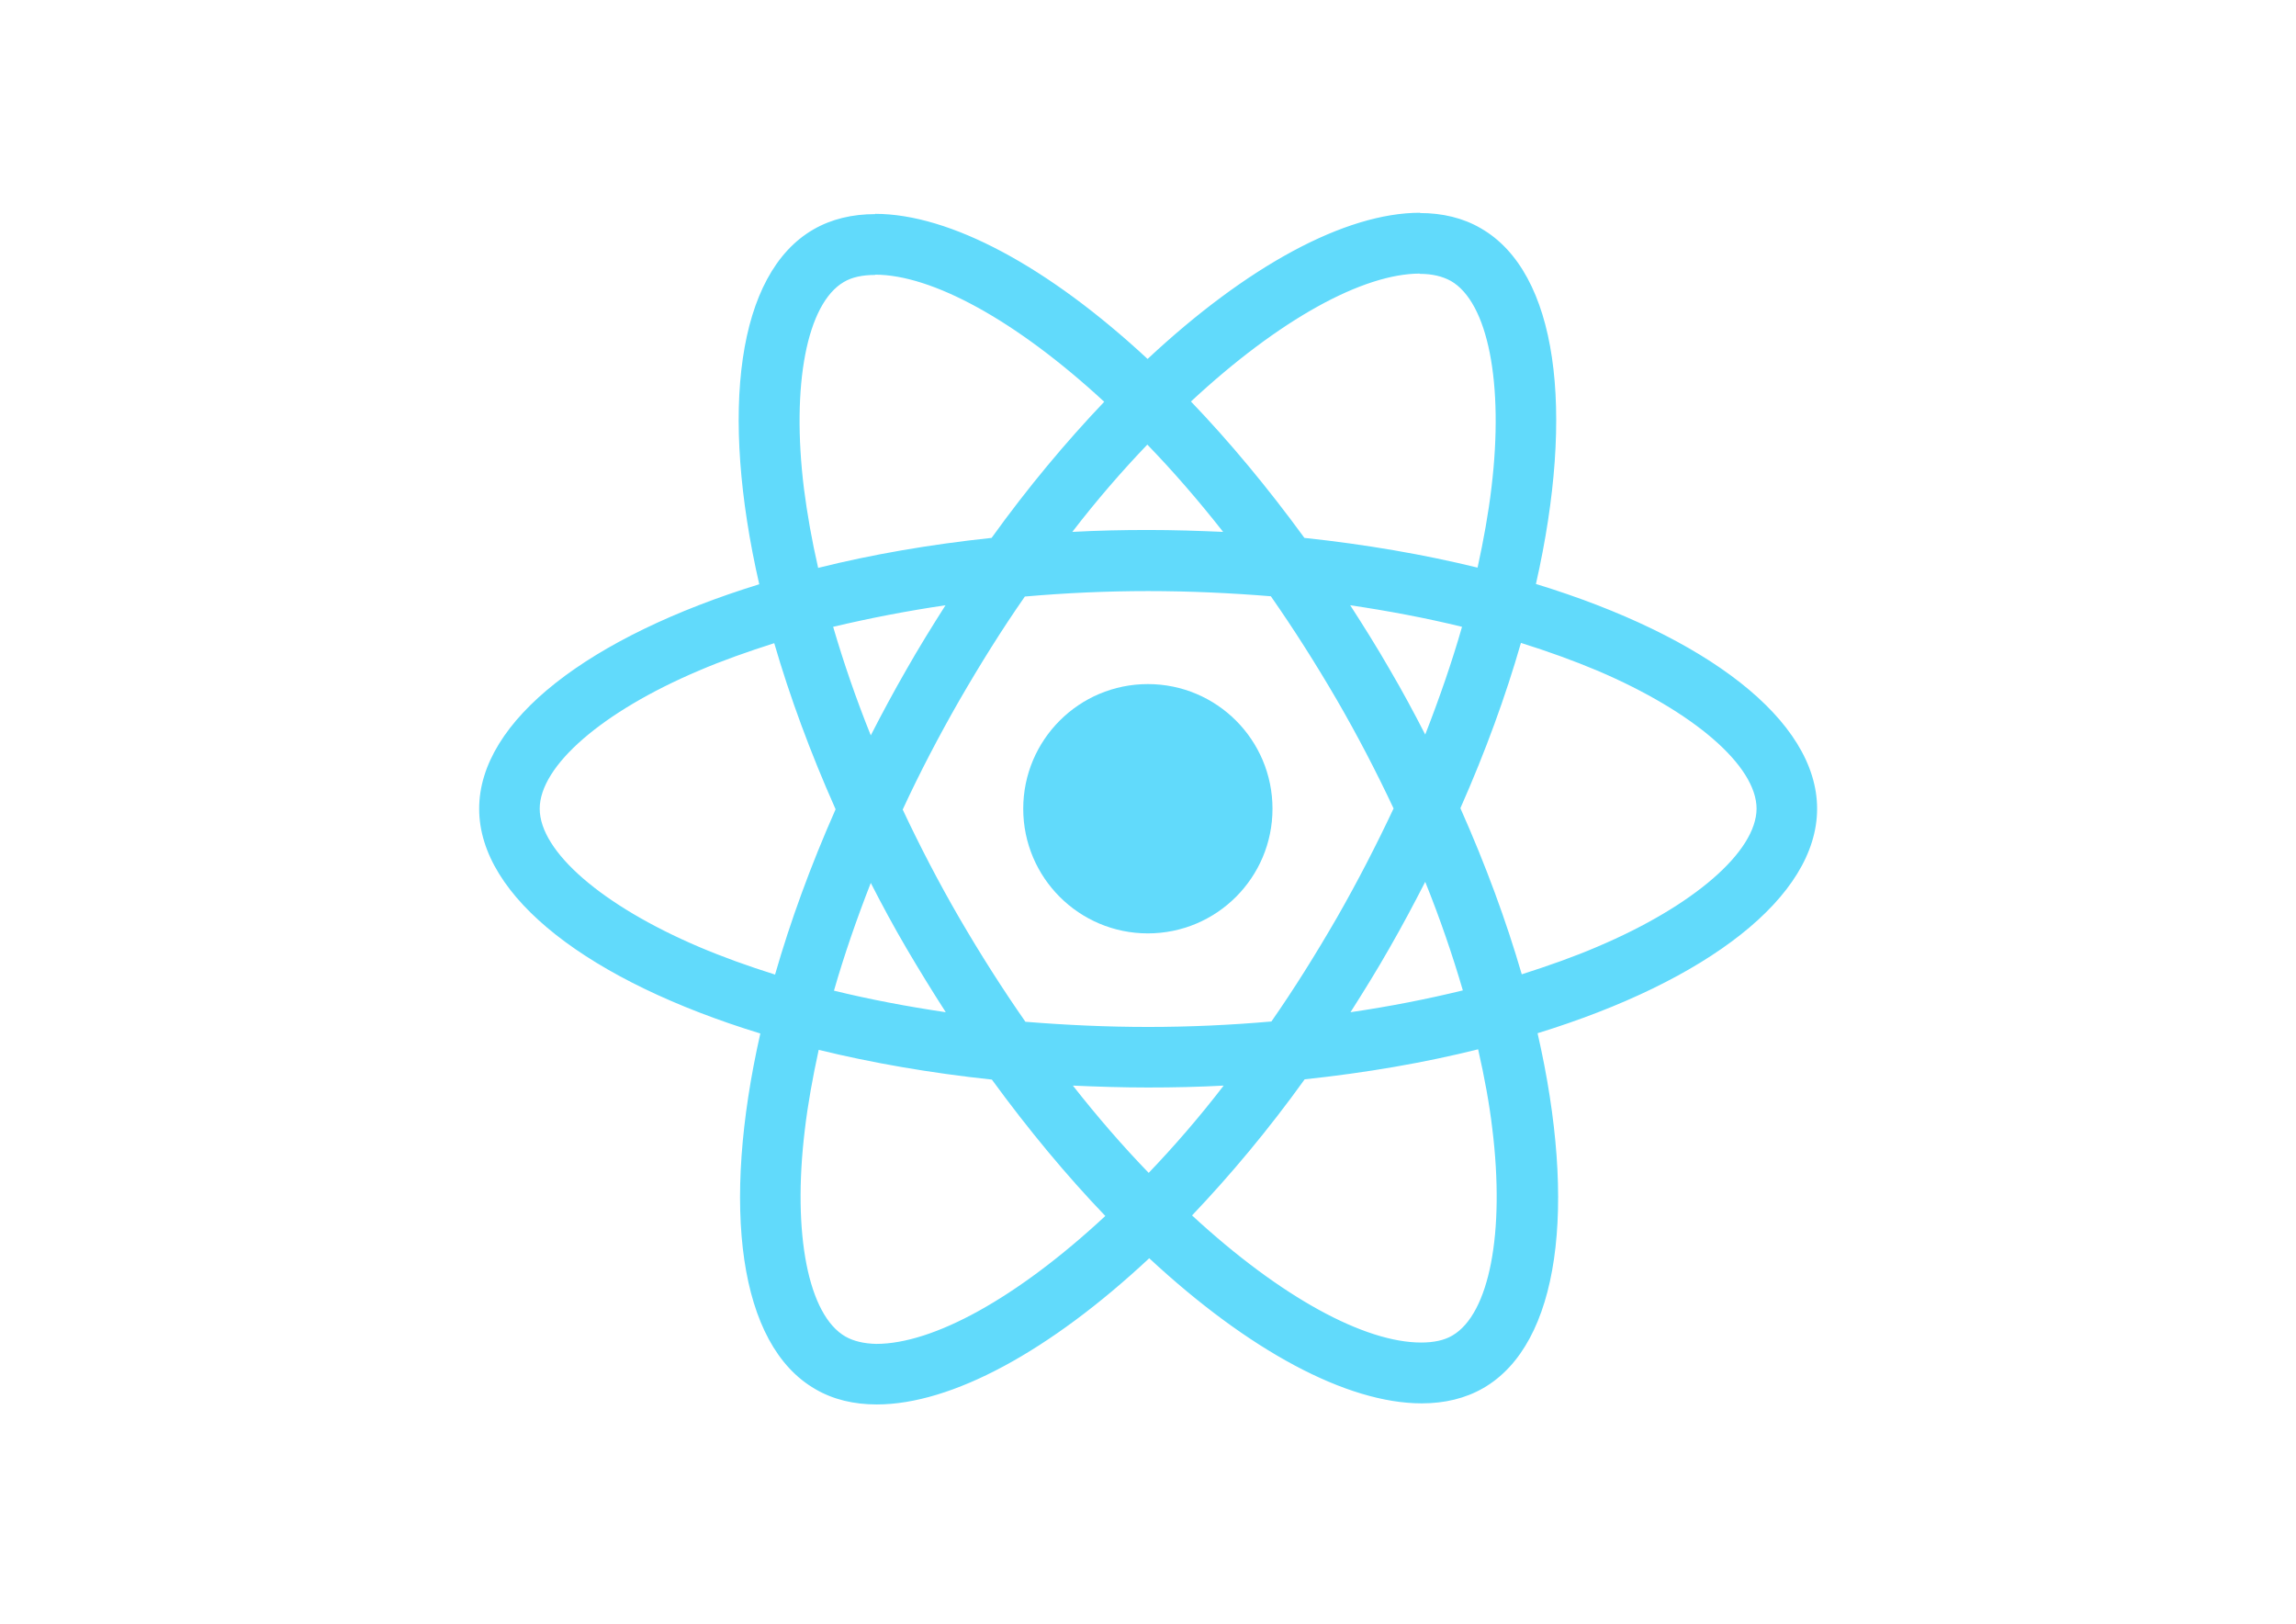
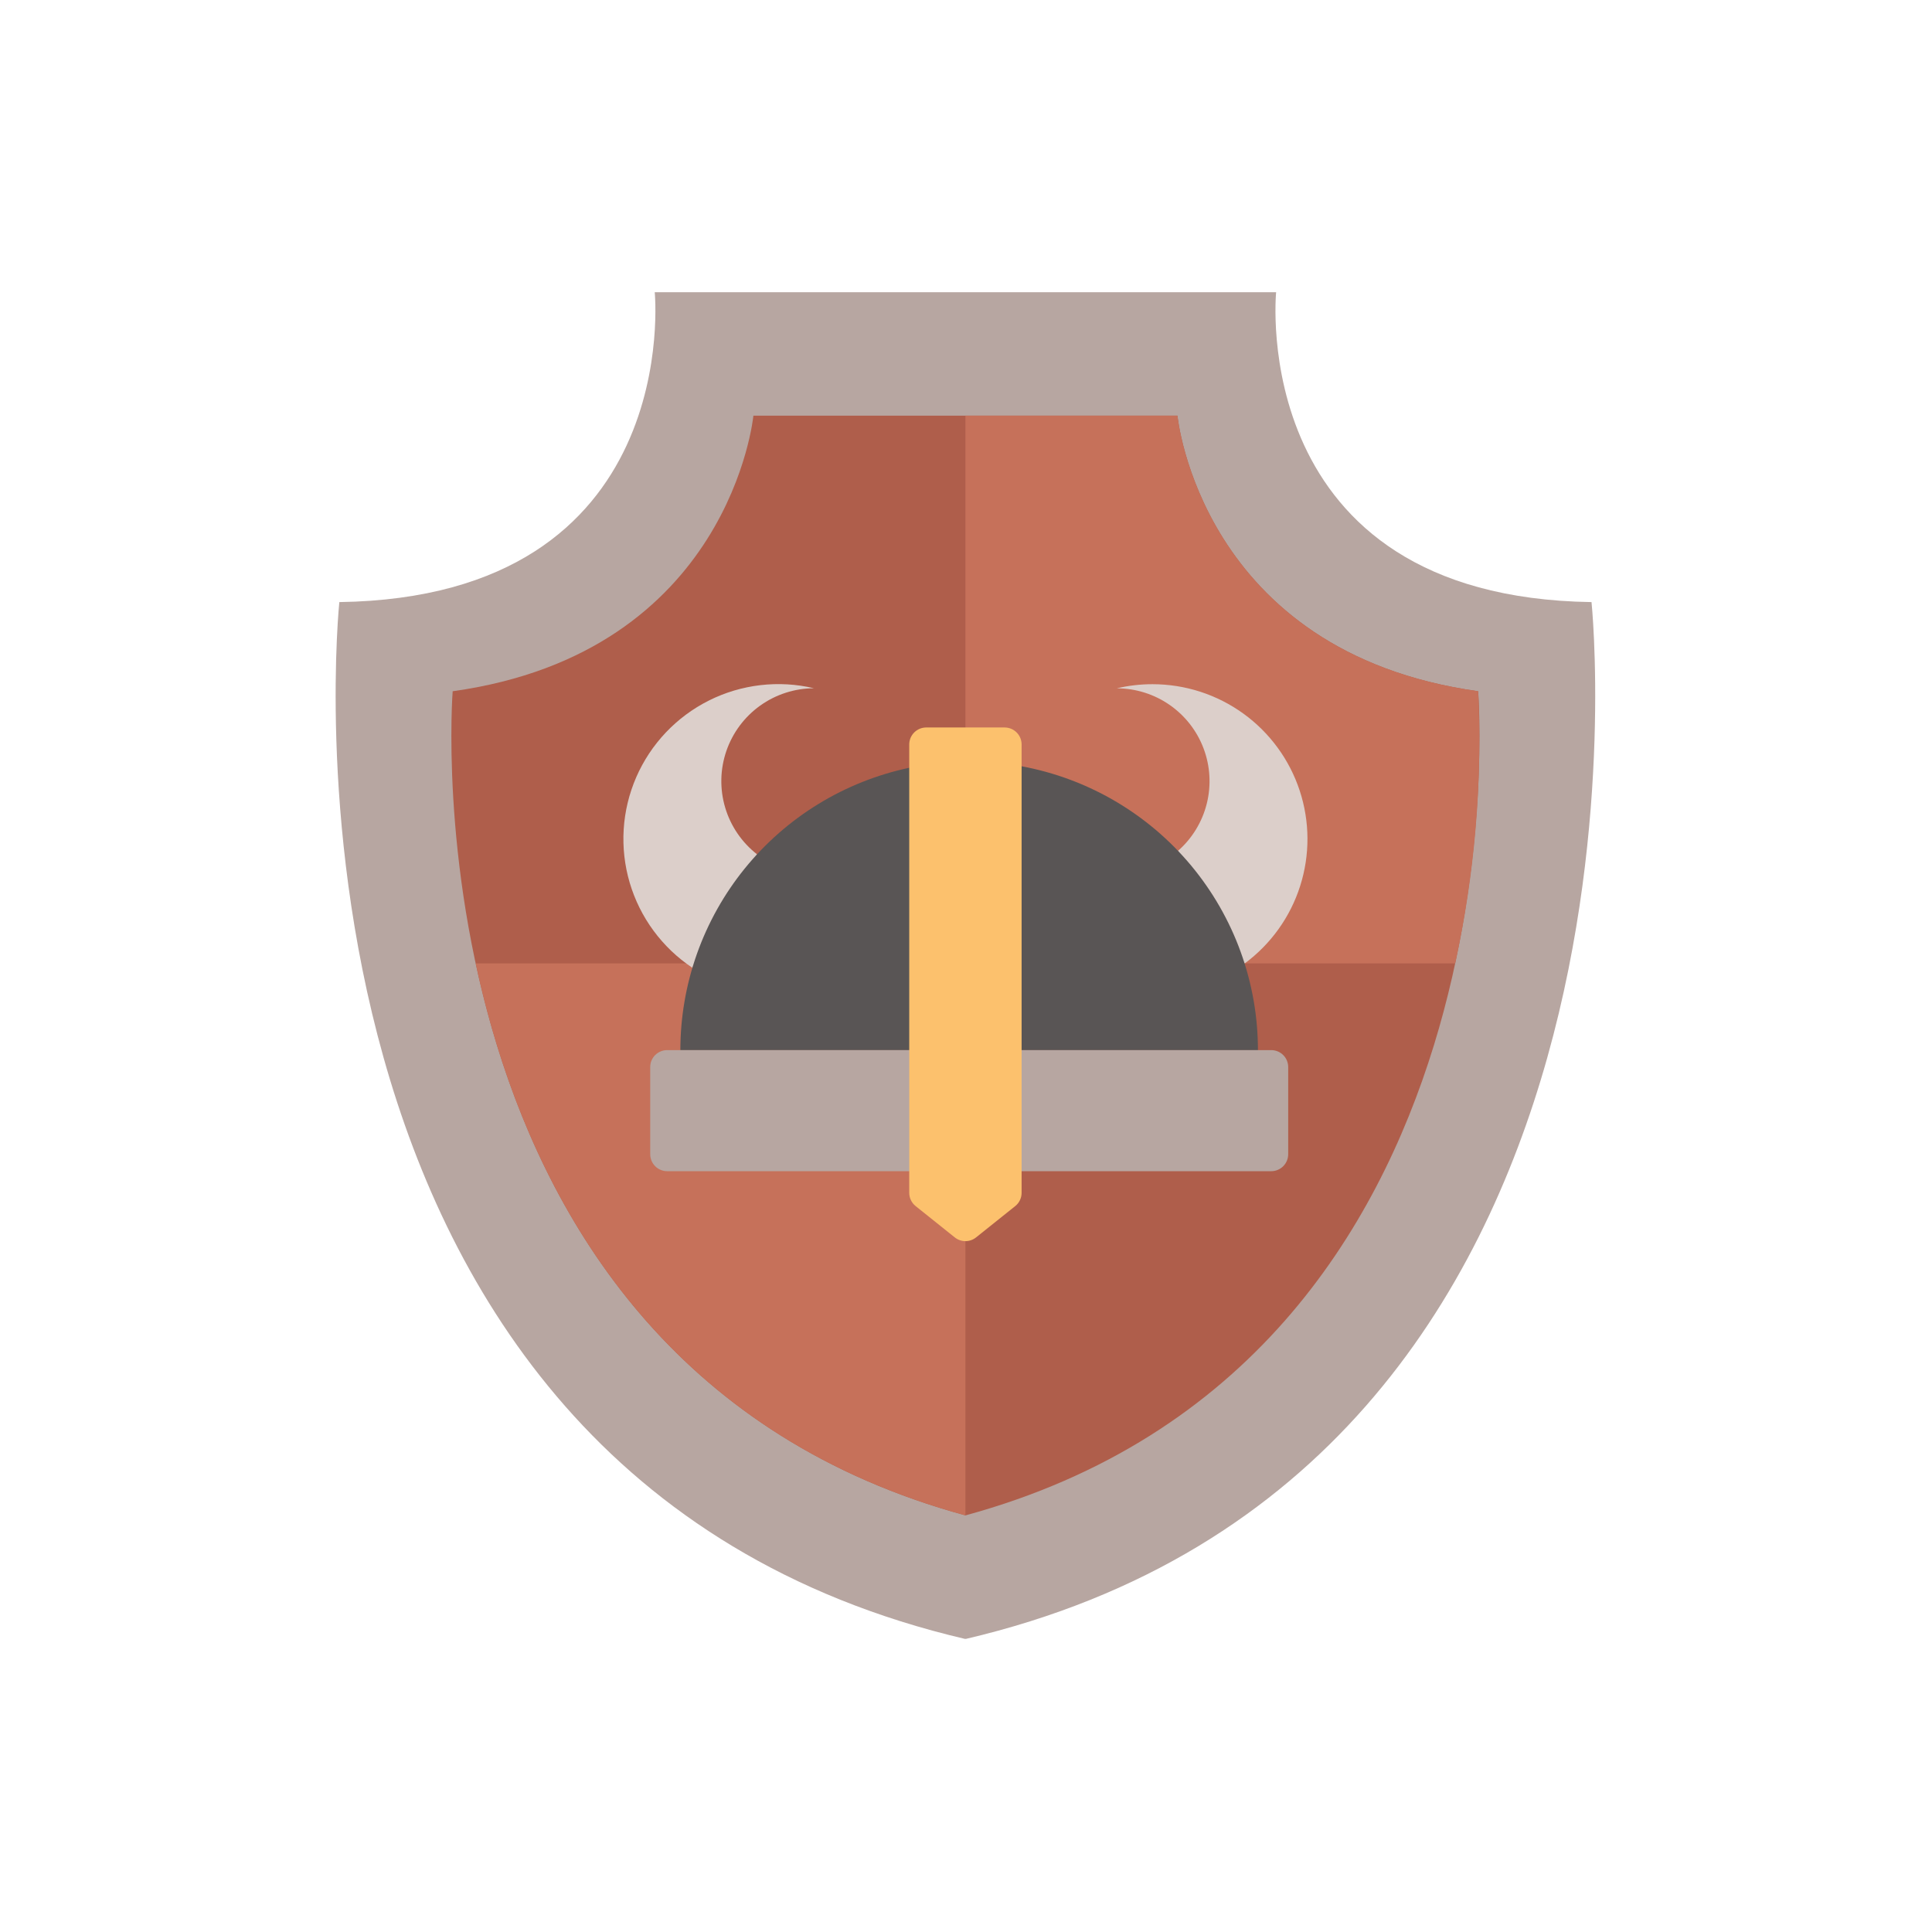
- <svg xmlns="http://www.w3.org/2000/svg" viewBox="0 0 841.9 595.3">
-   <g fill="#61DAFB">
-     <path d="M666.3 296.5c0-32.5-40.7-63.3-103.1-82.4 14.4-63.6 8-114.2-20.2-130.4-6.5-3.8-14.1-5.6-22.4-5.6v22.3c4.6 0 8.3.9 11.4 2.6 13.6 7.8 19.5 37.5 14.9 75.7-1.1 9.4-2.9 19.3-5.1 29.4-19.6-4.8-41-8.5-63.5-10.9-13.5-18.5-27.5-35.3-41.6-50 32.6-30.3 63.2-46.9 84-46.9V78c-27.5 0-63.5 19.6-99.9 53.6-36.4-33.8-72.4-53.2-99.9-53.2v22.3c20.7 0 51.4 16.5 84 46.6-14 14.7-28 31.4-41.3 49.9-22.6 2.4-44 6.1-63.6 11-2.3-10-4-19.7-5.2-29-4.7-38.2 1.1-67.9 14.6-75.8 3-1.8 6.9-2.6 11.5-2.6V78.5c-8.4 0-16 1.8-22.6 5.6-28.1 16.2-34.4 66.7-19.9 130.1-62.2 19.2-102.7 49.9-102.7 82.3 0 32.5 40.7 63.3 103.1 82.4-14.4 63.6-8 114.2 20.2 130.4 6.5 3.8 14.1 5.6 22.5 5.6 27.5 0 63.5-19.6 99.9-53.6 36.4 33.8 72.4 53.2 99.9 53.2 8.4 0 16-1.8 22.6-5.6 28.1-16.2 34.4-66.7 19.9-130.1 62-19.1 102.5-49.9 102.5-82.3zm-130.2-66.7c-3.7 12.9-8.3 26.2-13.5 39.5-4.1-8-8.4-16-13.1-24-4.6-8-9.5-15.8-14.4-23.4 14.2 2.1 27.9 4.7 41 7.9zm-45.8 106.5c-7.8 13.5-15.8 26.3-24.1 38.2-14.9 1.3-30 2-45.2 2-15.1 0-30.2-.7-45-1.9-8.3-11.9-16.4-24.6-24.2-38-7.6-13.1-14.5-26.4-20.8-39.8 6.2-13.4 13.2-26.8 20.7-39.9 7.8-13.5 15.8-26.3 24.1-38.2 14.9-1.3 30-2 45.2-2 15.1 0 30.2.7 45 1.9 8.3 11.9 16.4 24.6 24.2 38 7.6 13.1 14.5 26.4 20.8 39.8-6.3 13.4-13.2 26.8-20.7 39.9zm32.3-13c5.4 13.4 10 26.8 13.8 39.8-13.1 3.2-26.9 5.9-41.2 8 4.9-7.7 9.8-15.6 14.4-23.7 4.6-8 8.9-16.1 13-24.1zM421.2 430c-9.3-9.6-18.6-20.3-27.8-32 9 .4 18.2.7 27.5.7 9.4 0 18.7-.2 27.8-.7-9 11.7-18.3 22.4-27.5 32zm-74.4-58.9c-14.2-2.1-27.9-4.7-41-7.9 3.7-12.9 8.3-26.2 13.5-39.5 4.1 8 8.4 16 13.1 24 4.7 8 9.5 15.8 14.4 23.4zM420.7 163c9.3 9.6 18.6 20.3 27.8 32-9-.4-18.2-.7-27.5-.7-9.4 0-18.7.2-27.8.7 9-11.7 18.3-22.4 27.5-32zm-74 58.9c-4.9 7.7-9.8 15.6-14.4 23.7-4.6 8-8.9 16-13 24-5.4-13.4-10-26.8-13.8-39.8 13.1-3.1 26.9-5.8 41.2-7.9zm-90.5 125.2c-35.4-15.1-58.3-34.9-58.3-50.6 0-15.7 22.9-35.6 58.3-50.6 8.6-3.7 18-7 27.7-10.1 5.7 19.6 13.2 40 22.5 60.9-9.2 20.8-16.6 41.1-22.2 60.6-9.9-3.1-19.3-6.5-28-10.2zM310 490c-13.6-7.8-19.5-37.5-14.9-75.7 1.1-9.4 2.9-19.3 5.1-29.4 19.6 4.8 41 8.5 63.5 10.9 13.5 18.5 27.5 35.3 41.6 50-32.6 30.3-63.2 46.9-84 46.9-4.5-.1-8.3-1-11.3-2.7zm237.2-76.2c4.7 38.2-1.1 67.9-14.6 75.8-3 1.8-6.9 2.6-11.5 2.6-20.7 0-51.4-16.5-84-46.6 14-14.7 28-31.4 41.3-49.9 22.6-2.4 44-6.1 63.6-11 2.3 10.1 4.1 19.8 5.2 29.1zm38.5-66.7c-8.6 3.7-18 7-27.7 10.1-5.7-19.6-13.2-40-22.5-60.9 9.2-20.8 16.6-41.1 22.2-60.6 9.9 3.1 19.3 6.5 28.1 10.2 35.4 15.1 58.3 34.9 58.3 50.6-.1 15.7-23 35.6-58.4 50.6zM320.8 78.4z" />
-     <circle cx="420.9" cy="296.5" r="45.7" />
-     <path d="M520.5 78.1z" />
+ <svg xmlns="http://www.w3.org/2000/svg" width="750" viewBox="0 0 750 750" height="750" version="1.0">
+   <defs>
+     <clipPath id="a">
+       <path d="M 130 113.441 L 620 113.441 L 620 636.191 L 130 636.191 Z M 130 113.441" />
+     </clipPath>
+   </defs>
+   <g clip-path="url(#a)">
+     <path fill="#B7A6A1" d="M 495.395 113.367 L 254.16 113.367 C 254.16 113.367 266.008 231.758 131.73 233.73 C 131.73 233.73 96.52 571.148 374.777 636.262 C 653.035 571.148 617.824 233.73 617.824 233.73 C 483.547 231.758 495.395 113.367 495.395 113.367 Z M 495.395 113.367" />
  </g>
+   <path fill="#AF5E4B" d="M 457.09 161.367 L 292.465 161.367 C 292.465 161.367 283.645 253.266 175.727 268.344 C 175.727 268.344 155.281 528.422 374.777 588.277 C 594.273 528.418 573.828 268.344 573.828 268.344 C 465.91 253.266 457.09 161.367 457.09 161.367 Z M 457.09 161.367" />
+   <path fill="#C6715A" d="M 457.09 161.367 L 374.777 161.367 L 374.777 373.992 L 564.895 373.992 C 572.512 339.168 575.488 303.953 573.828 268.344 C 465.91 253.266 457.09 161.367 457.09 161.367 Z M 457.09 161.367" />
+   <path fill="#C6715A" d="M 374.777 588.262 L 374.777 373.992 L 184.66 373.992 C 201.723 453.293 248.602 553.852 374.777 588.262 Z M 374.777 588.262" />
+   <path fill="#DCCFCA" d="M 315.992 267.18 C 314.293 266.777 312.582 266.453 310.852 266.199 C 309.125 265.945 307.387 265.77 305.645 265.668 C 303.902 265.566 302.156 265.543 300.41 265.594 C 298.664 265.645 296.926 265.77 295.191 265.973 C 293.457 266.176 291.734 266.449 290.023 266.805 C 288.312 267.156 286.621 267.582 284.949 268.078 C 283.273 268.578 281.625 269.148 280 269.793 C 278.379 270.434 276.785 271.148 275.223 271.93 C 273.664 272.711 272.137 273.559 270.648 274.473 C 269.164 275.387 267.719 276.363 266.316 277.402 C 264.91 278.441 263.559 279.539 262.25 280.699 C 260.945 281.855 259.691 283.066 258.488 284.336 C 257.289 285.602 256.145 286.918 255.059 288.285 C 253.969 289.648 252.945 291.062 251.98 292.516 C 251.02 293.973 250.121 295.465 249.289 297 C 248.453 298.535 247.688 300.102 246.992 301.699 C 246.297 303.301 245.672 304.93 245.117 306.582 C 244.559 308.238 244.078 309.914 243.672 311.609 C 243.262 313.309 242.926 315.02 242.668 316.742 C 242.406 318.469 242.223 320.203 242.117 321.945 C 242.008 323.688 241.973 325.43 242.02 327.176 C 242.062 328.918 242.18 330.656 242.375 332.391 C 242.57 334.125 242.84 335.848 243.184 337.559 C 243.531 339.27 243.949 340.961 244.441 342.637 C 244.934 344.312 245.5 345.961 246.137 347.586 C 246.773 349.211 247.477 350.805 248.254 352.367 C 249.027 353.934 249.871 355.461 250.777 356.949 C 251.688 358.441 252.66 359.887 253.695 361.293 C 254.73 362.699 255.824 364.059 256.977 365.367 C 258.129 366.68 259.336 367.938 260.598 369.145 C 261.863 370.348 263.176 371.496 264.539 372.59 C 265.898 373.68 267.309 374.711 268.762 375.68 L 293.887 331.648 C 292.418 330.5 291.047 329.246 289.773 327.887 C 288.496 326.527 287.336 325.078 286.285 323.539 C 285.234 322 284.309 320.387 283.508 318.703 C 282.707 317.023 282.043 315.289 281.512 313.5 C 280.98 311.715 280.59 309.898 280.34 308.051 C 280.094 306.207 279.988 304.352 280.027 302.488 C 280.062 300.625 280.246 298.777 280.57 296.941 C 280.898 295.109 281.363 293.309 281.965 291.547 C 282.57 289.785 283.309 288.078 284.176 286.43 C 285.043 284.781 286.035 283.211 287.148 281.715 C 288.262 280.219 289.484 278.82 290.812 277.516 C 292.145 276.207 293.566 275.012 295.082 273.93 C 296.598 272.844 298.188 271.879 299.852 271.043 C 301.516 270.203 303.238 269.496 305.012 268.926 C 306.785 268.352 308.594 267.918 310.434 267.625 C 312.277 267.336 314.129 267.184 315.992 267.18 Z M 315.992 267.18" />
+   <path fill="#DCCFCA" d="M 316.113 267.207 L 316.113 267.18 L 315.992 267.18 C 316.027 267.18 316.082 267.207 316.113 267.207 Z M 316.113 267.207" />
+   <path fill="#DCCFCA" d="M 433.441 267.207 C 433.477 267.207 433.531 267.18 433.562 267.18 L 433.441 267.18 Z M 433.441 267.207" />
+   <path fill="#DCCFCA" d="M 447.402 265.605 C 442.727 265.602 438.113 266.133 433.562 267.203 C 435.383 267.207 437.191 267.348 438.988 267.625 C 440.789 267.906 442.555 268.316 444.293 268.863 C 446.027 269.406 447.715 270.082 449.348 270.883 C 450.984 271.684 452.547 272.602 454.043 273.637 C 455.539 274.676 456.945 275.82 458.27 277.07 C 459.59 278.32 460.809 279.66 461.93 281.098 C 463.047 282.531 464.051 284.043 464.941 285.629 C 465.828 287.215 466.594 288.859 467.234 290.562 C 467.875 292.266 468.383 294.008 468.762 295.785 C 469.137 297.566 469.379 299.363 469.48 301.18 C 469.586 302.996 469.551 304.809 469.383 306.617 C 469.211 308.43 468.906 310.219 468.465 311.98 C 468.023 313.746 467.453 315.469 466.75 317.145 C 466.047 318.824 465.223 320.438 464.277 321.992 C 463.328 323.547 462.27 325.02 461.102 326.41 C 459.93 327.805 458.66 329.102 457.293 330.305 L 483.184 374.016 C 484.445 373.082 485.668 372.102 486.852 371.07 C 488.039 370.043 489.18 368.969 490.281 367.852 C 491.383 366.734 492.438 365.574 493.449 364.371 C 494.461 363.172 495.422 361.934 496.336 360.656 C 497.246 359.379 498.109 358.07 498.922 356.727 C 499.73 355.383 500.488 354.012 501.191 352.609 C 501.895 351.203 502.539 349.777 503.133 348.324 C 503.723 346.871 504.254 345.395 504.73 343.898 C 505.207 342.406 505.621 340.895 505.98 339.367 C 506.336 337.84 506.633 336.297 506.871 334.746 C 507.105 333.195 507.281 331.641 507.395 330.074 C 507.508 328.508 507.562 326.941 507.555 325.375 C 507.543 323.805 507.477 322.238 507.344 320.676 C 507.211 319.113 507.02 317.555 506.766 316.008 C 506.516 314.461 506.199 312.926 505.828 311.398 C 505.453 309.875 505.02 308.371 504.527 306.879 C 504.039 305.391 503.488 303.922 502.883 302.477 C 502.273 301.027 501.613 299.609 500.895 298.211 C 500.176 296.816 499.406 295.453 498.582 294.117 C 497.758 292.785 496.879 291.484 495.953 290.219 C 495.027 288.953 494.051 287.723 493.027 286.535 C 492.004 285.344 490.938 284.195 489.824 283.09 C 488.711 281.984 487.555 280.922 486.359 279.906 C 485.164 278.891 483.93 277.922 482.656 277.004 C 481.383 276.086 480.078 275.215 478.738 274.398 C 477.398 273.582 476.027 272.82 474.625 272.109 C 473.227 271.398 471.801 270.746 470.348 270.148 C 468.898 269.547 467.426 269.008 465.93 268.523 C 464.438 268.043 462.926 267.617 461.398 267.254 C 459.871 266.887 458.332 266.582 456.781 266.34 C 455.23 266.094 453.672 265.91 452.109 265.789 C 450.543 265.664 448.973 265.605 447.402 265.605 Z M 447.402 265.605" />
+   <path fill="#595555" d="M 396.59 297.465 L 352.965 298.047 C 349.852 298.707 346.773 299.5 343.727 300.426 C 340.684 301.348 337.68 302.398 334.727 303.578 C 331.77 304.754 328.867 306.059 326.023 307.48 C 323.18 308.906 320.398 310.449 317.688 312.113 C 314.973 313.773 312.336 315.547 309.773 317.434 C 307.211 319.32 304.73 321.309 302.34 323.406 C 299.945 325.504 297.645 327.699 295.441 329.988 C 293.234 332.281 291.129 334.664 289.125 337.133 C 287.121 339.605 285.227 342.156 283.441 344.789 C 281.656 347.422 279.984 350.125 278.43 352.898 C 276.875 355.672 275.441 358.508 274.125 361.406 C 272.812 364.301 271.621 367.25 270.559 370.246 C 269.496 373.242 268.562 376.281 267.758 379.359 C 266.953 382.434 266.281 385.539 265.742 388.676 C 265.199 391.809 264.797 394.961 264.523 398.129 C 264.254 401.297 264.117 404.473 264.113 407.652 L 488.332 407.652 C 488.332 406.031 488.293 404.41 488.223 402.793 C 488.152 401.176 488.047 399.559 487.906 397.945 C 487.766 396.332 487.59 394.719 487.379 393.113 C 487.168 391.508 486.922 389.906 486.641 388.312 C 486.359 386.715 486.047 385.125 485.695 383.543 C 485.348 381.961 484.965 380.387 484.547 378.824 C 484.129 377.258 483.68 375.703 483.191 374.156 C 482.707 372.609 482.191 371.074 481.637 369.551 C 481.086 368.027 480.504 366.516 479.887 365.02 C 479.27 363.52 478.617 362.039 477.938 360.566 C 477.254 359.098 476.543 357.645 475.797 356.203 C 475.055 354.766 474.277 353.344 473.473 351.938 C 472.664 350.531 471.828 349.145 470.961 347.773 C 470.094 346.406 469.199 345.055 468.273 343.727 C 467.348 342.395 466.395 341.086 465.414 339.797 C 464.43 338.508 463.422 337.238 462.387 335.992 C 461.348 334.75 460.285 333.527 459.195 332.328 C 458.105 331.129 456.988 329.953 455.848 328.801 C 454.707 327.648 453.543 326.523 452.352 325.426 C 451.164 324.324 449.949 323.25 448.711 322.199 C 447.477 321.152 446.219 320.133 444.938 319.141 C 443.656 318.145 442.355 317.18 441.031 316.242 C 439.711 315.305 438.367 314.398 437.004 313.52 C 435.645 312.641 434.262 311.793 432.863 310.973 C 431.465 310.152 430.051 309.363 428.617 308.605 C 427.184 307.848 425.734 307.125 424.27 306.43 C 422.805 305.734 421.328 305.07 419.832 304.438 C 418.34 303.809 416.832 303.211 415.316 302.645 C 413.797 302.078 412.266 301.547 410.723 301.047 C 409.18 300.547 407.629 300.082 406.066 299.648 C 404.504 299.219 402.93 298.82 401.352 298.457 C 399.77 298.09 398.184 297.762 396.59 297.465 Z M 396.59 297.465" />
+   <path fill="#B7A6A1" d="M 493.449 407.652 L 259.016 407.652 C 258.582 407.648 258.152 407.691 257.727 407.773 C 257.301 407.855 256.887 407.98 256.484 408.145 C 256.082 408.312 255.703 408.516 255.34 408.754 C 254.98 408.996 254.645 409.27 254.34 409.574 C 254.031 409.883 253.758 410.215 253.516 410.578 C 253.277 410.938 253.074 411.32 252.906 411.719 C 252.742 412.121 252.617 412.535 252.535 412.961 C 252.453 413.387 252.41 413.816 252.414 414.25 L 252.414 448.062 C 252.414 448.496 252.453 448.926 252.539 449.352 C 252.625 449.773 252.75 450.188 252.914 450.59 C 253.082 450.988 253.285 451.367 253.527 451.727 C 253.766 452.09 254.039 452.422 254.348 452.727 C 254.652 453.035 254.988 453.309 255.348 453.547 C 255.707 453.789 256.09 453.992 256.488 454.156 C 256.891 454.324 257.301 454.445 257.727 454.531 C 258.152 454.617 258.582 454.656 259.016 454.656 L 493.449 454.656 C 493.883 454.66 494.312 454.617 494.738 454.535 C 495.164 454.453 495.574 454.328 495.977 454.164 C 496.379 454 496.762 453.801 497.121 453.559 C 497.484 453.32 497.816 453.047 498.125 452.742 C 498.434 452.438 498.707 452.105 498.949 451.746 C 499.191 451.387 499.398 451.004 499.562 450.605 C 499.73 450.207 499.859 449.793 499.945 449.367 C 500.027 448.945 500.074 448.516 500.074 448.082 L 500.074 414.266 C 500.078 413.832 500.039 413.402 499.953 412.973 C 499.871 412.547 499.746 412.129 499.582 411.727 C 499.418 411.324 499.215 410.941 498.973 410.578 C 498.73 410.215 498.453 409.883 498.148 409.574 C 497.84 409.266 497.504 408.992 497.141 408.75 C 496.777 408.508 496.395 408.305 495.992 408.141 C 495.586 407.977 495.172 407.852 494.742 407.77 C 494.316 407.688 493.883 407.648 493.449 407.652 Z M 493.449 407.652" />
+   <path fill="#FCC16D" d="M 389.996 282.406 L 359.559 282.406 C 359.125 282.406 358.695 282.449 358.273 282.531 C 357.848 282.617 357.434 282.742 357.035 282.906 C 356.633 283.074 356.254 283.277 355.895 283.516 C 355.535 283.758 355.199 284.031 354.895 284.336 C 354.59 284.645 354.316 284.977 354.074 285.336 C 353.836 285.695 353.633 286.078 353.465 286.477 C 353.301 286.875 353.176 287.289 353.09 287.715 C 353.008 288.137 352.965 288.566 352.965 289 L 352.965 463.051 C 352.965 464.051 353.184 465.004 353.617 465.906 C 354.051 466.809 354.656 467.57 355.438 468.195 L 370.66 480.371 C 371.246 480.836 371.891 481.195 372.598 481.441 C 373.305 481.688 374.031 481.812 374.777 481.812 C 375.527 481.812 376.254 481.688 376.957 481.441 C 377.664 481.195 378.309 480.836 378.895 480.371 L 394.113 468.207 C 394.895 467.578 395.5 466.816 395.934 465.914 C 396.367 465.012 396.586 464.062 396.586 463.062 L 396.586 289 C 396.586 288.566 396.543 288.137 396.461 287.715 C 396.375 287.289 396.25 286.879 396.086 286.477 C 395.922 286.078 395.719 285.699 395.477 285.34 C 395.238 284.977 394.965 284.645 394.656 284.34 C 394.352 284.031 394.02 283.758 393.66 283.52 C 393.301 283.277 392.918 283.074 392.52 282.91 C 392.121 282.742 391.707 282.617 391.281 282.535 C 390.859 282.449 390.43 282.406 389.996 282.406 Z M 389.996 282.406" />
</svg>
